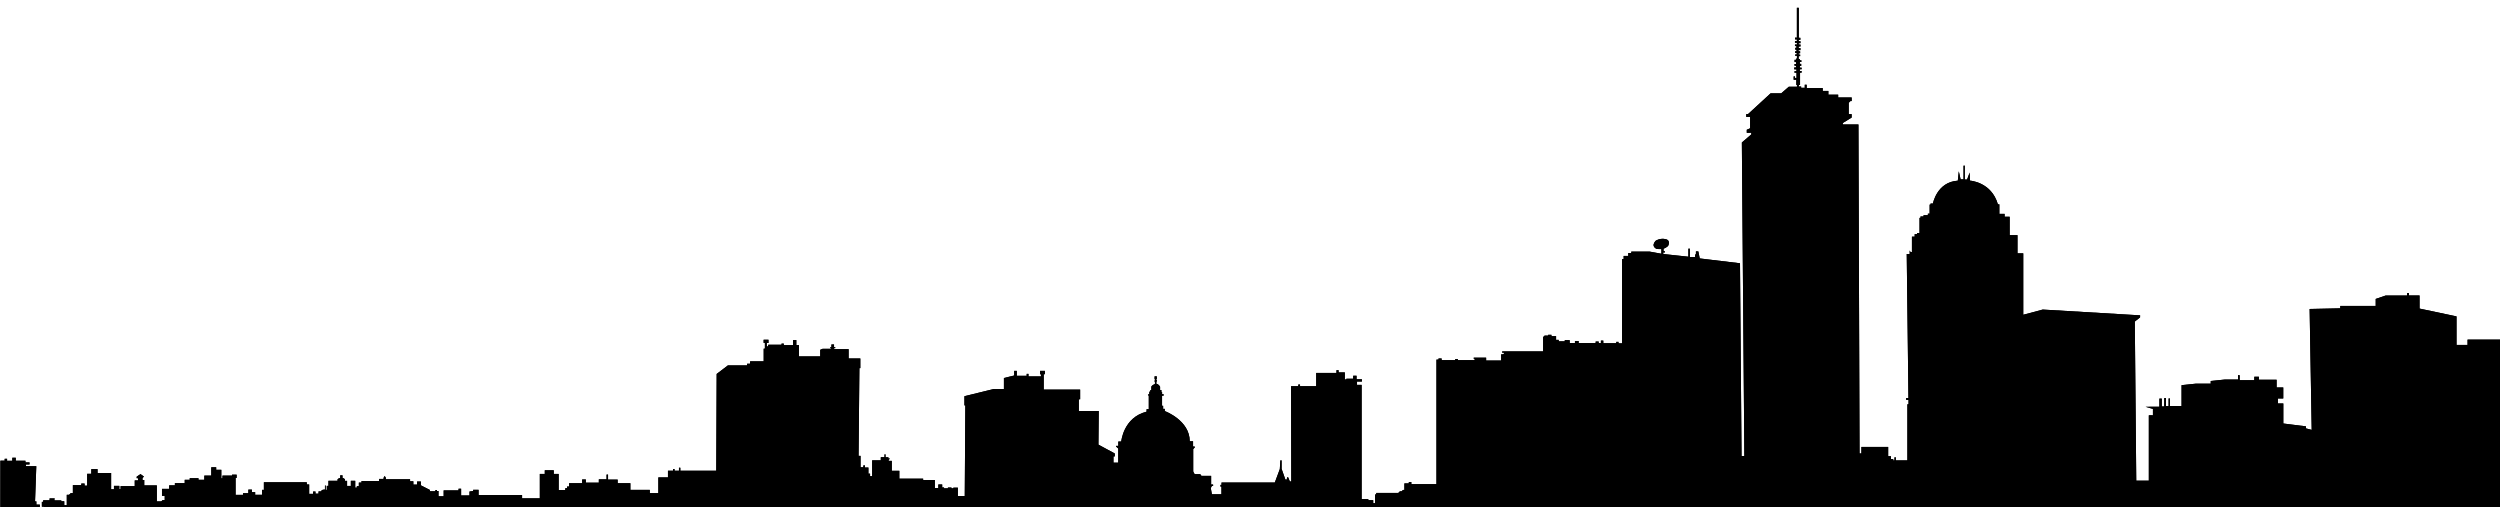
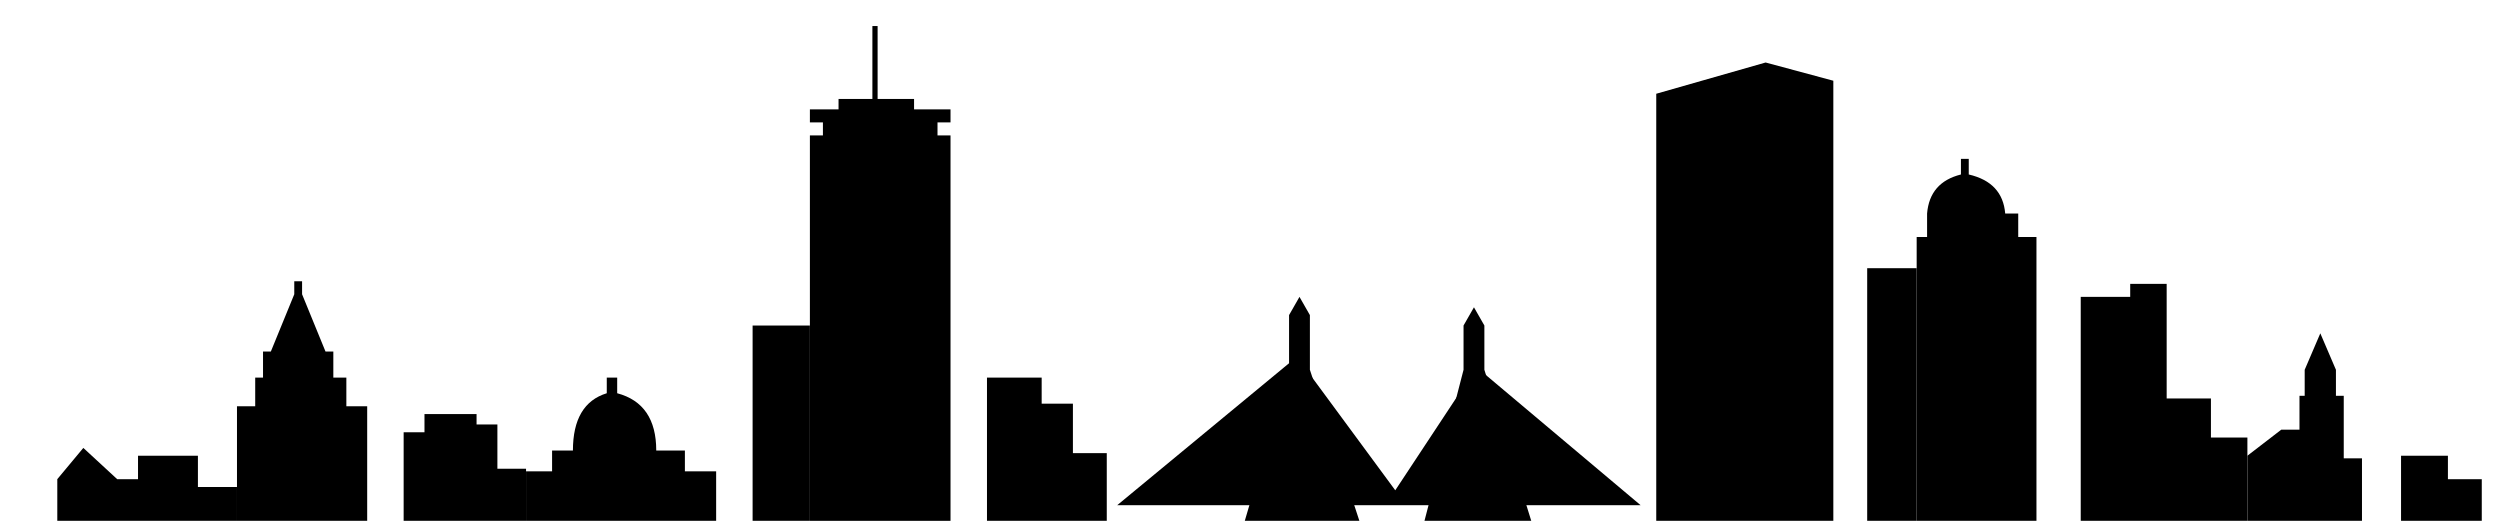
- <svg xmlns="http://www.w3.org/2000/svg" class="vt-skyline__city vt-skyline__city--sourced" data-city="boston" data-source="https://openclipart.org/detail/311074/boston-cityscape-skyline-silhouette-2" data-license="CC0-1.0" data-geometry-sha256="a4dfe82e1ed6c052f52f3c8ae5172c56302f2ed1d5d0c00d86b5929328f1fa47" viewBox="22.526 9.426 2560 518.33" style="--vt-skyline-aspect: 4.939" preserveAspectRatio="xMidYMax meet" aria-hidden="true" focusable="false">
-   <path d="M22.908,481.133h4.399v-1.92h2.48v2.08h5.359v-3.119h3.519v3.039h9.918v1.68h4.159v2.16h-3.599v1.76h10.558l-1.28,36.074 h1.36v3.279h3.519v5.599c0,0,4.159-0.48,4.159,0s0-3.519,0-3.519h-2.08v-4.879h1.36v-1.68H73.3v-1.92h5.279c0,0-0.88,2.08,0,2.08 c0.88,0,6.719,0,6.719,0v0.88h3.039v3.999h2.56v-10.638h2.4l1.68-1.68h2.16v-8.239h8.639v-1.6h3.359v2.16h2.64V494.57h4.239v-4.719 h6.399v3.919h13.918v16.637h2.88v-3.439h5.519v3.359h1.28v-3.119h14.478v-5.839h3.439v-2.24h-1.44v-1.6l3.919-2.64l3.519,2.56 l-1.48,1.48v2.04h1.8v5.519h12.878v16.397h4.559l1.32-1.32h2.2v-4.359h-2.8v-7.199h7.359v-3.599h5.839v-2.24h10.078v-3.439h5.119 v-1.6h8.958v1.6h5.999v-4.319h7.119v-8.479h5.039v2.56h5.252v8.745h1.173v-2.773h5.759h4.159c0,0-0.373-0.96,0-0.96 c0.373,0,4.586,0,4.586,0v3.306h-1.066v17.33h7.572v-1.653h5.492v-3.679h3.626v2.56h3.359v2.72h6.985v-5.066h1.92v-7.732h43.939 v2.24h2.453v9.598h3.999v-2.346h2.453v2.186h3.146v-2.346h2.879c0,0-0.747-1.866,3.679-1.866v-4.159h0.747v4.426h1.12v-4.053h1.706 v-5.226h9.332v-1.493c0,0,0.96-1.173,2.72-1.386v-2.666h2.346v2.72c0,0,1.386-0.16,2.56,1.493v1.44h2.133v5.146h3.839v-5.199h4.506 v6.985h1.6v-1.466h2.08v-3.706h2.773v-1.653h17.997v-2.106h4.586v-1.2l1.146-1.866l1.146,1.946v1.466h24.822v2.026h3.359v3.413 h3.786v-3.093h3.919v3.866l9.225,4.719v1.36h5.652v-1.28h1.6v1.013h1.573v5.386h5.279v-5.999h15.251v-1.706h2.64v6.879h8.559v-4.026 l3.733-0.533v-1.226h5.572v5.386h13.171h31.381v3.306h18.157V494.73h5.079v-3.719h9.198v3.719h5.039v16.557h6.759v-1.96h1.84v-1.68 h2.04v-3.439h13.398v-3.839h3.759v3.279h13.318v-3.359h7.919v-4.879h1.52v5.119H655v3.679h13.038v6.839h19.877v3.319h8.759V498.29 h9.838v-6.839h5.239v-1.76h1.48v1.76h4.559v-3.079h1.4v3.079h36.794l0.4-99.076l11.518-8.798h19.623v-1.706h3.093v-2.453h13.918 v-12.958h1.227v-5.919h-1.28v-3.199h4.959v3.306h-1.706v3.519h1.44v-1.76h13.651v-1.12h2.293v1.546h9.492v-5.172h3.359v5.119h2.666 v11.571h21.81v-6.719l2.346-1.013h8.479v-0.906h-0.587v-0.747h1.226v-2.826h2.666v2.72h1.226v1.12h-1.226v0.96h14.931v9.545h11.998 v9.918h-0.96l-0.853,89.798h2.026v11.731h2.88v-1.92h1.6v2.186h3.573v6.239h1.706v2.613h2.133v-16.264h8.852v-3.199h3.786v-2.88 h1.066v2.933h2.933v1.333h1.546l-1.333,1.493v0.906h3.253v10.185h7.732v8.052h24.382v1.36h11.998v8.199h3.559v-3.679h3.959v3.119 h1.88v0.88h3.959v-0.8h3.639v0.8h1.92v-0.72h4.639v8.638h7.039l0.6-92.864h-0.92v-9.398l30.115-7.399h10.318v-11.238l10.518-2.56 v-4.759h2.68v5.079h10.118v-2h1.84v2.56h12.758v-2.16h-0.88v-3.479h4.959v3.439h-1.24v15.757h37.314v9.878h-1.36v12.038h20.396 l-0.32,34.434l16.757,9.078v2.959h-1.36v6.399h4.879v-14.478l-2.2-2v-0.72h2.28v-4.399h3c0,0,2.08-24.636,25.955-30.595v-2.52h2.24 v-14.118h-0.8v-1.08h1.36v-2.8h0.96v-1.56h1.12v-3.479c0,0,0.4-1.48,3.679-2.8v-2.56h-0.52v-0.96h0.6v-1.24h-0.44v-3.079h2.24v3.039 h-0.6v1h0.8v1.16h-0.64v2.52c0,0,1.88-0.32,3.839,2.999v3.359h1.36v2.08h0.68v2.16h1.52v1.52h-1.56v10.358h1.12v3.159h1.68v2.24 c0,0,25.556,9.358,25.556,30.915h3.399v5.359h1.68v1.08l-1.52,1.52v22.916c0,0,0.96,2.64,1.76,2.799h5.399l1.28,1.76h9.918v8.878h2 v1.52h-1.32l-1.04,2.08l1.12,6.359h9.798v-7.879h-1v-1.76h1.08v-2.36h54.551l5.119-13.758l0.56-8.918h1.28v8.679l3.879,10.958h1.4 l0.36-2.32h1.08l1.72,4.239h1.48l-0.24-97.583h7.399v-1.68h1.8v1.72h16.557v-13.558h20.756v-2.84h2.16v2.24h6.399v7.239h1.6v-0.76 h6.959v-3.039h3.439v3.599h5.479v2.32h-4.999v3.439h4.719v116.94h6.839v1.16h5.039v3.039h1.88v-8.918h1.24v-1.6h22.596l1.6-1.6h1.76 l1.42-1.42h1.42v-6.699h4.519v-1.36h2.599v2.12h25.716V377.63h2.12v-1.12h3.159v1.72h13.918v-1.12h2.72v1.12h17.197v-1.44h-0.96 v-1.12h12.718v2.96h15.397v-6.359h2l1.36-1.36l-0.36-0.36h-1.96v-1.28h41.913v-14.637l1.52-1.52h3.639v-0.88h3.359v1.4h4.759v3.839 h2.68v1.48h6.199v-1.2h5.039v2.88h5.399v-2.04h3.759v2.16h17.437v-1.6h3.079v1.56h2.28v-2.52h2.479v2.64h13.278v-1.32h2.28v1.48 h3.639v-86.305h1.64v-3.199h4.719v-2.96h3.119v-1.48h18.717l12.078,2.2v-4.759l-4.519-0.08c0,0-2.599-0.72-3.359-3.159 s2-5.239,2-5.239s4.079-2.999,10.038-1.76c5.959,1.24,2.68,7.039,2.68,7.039s-1.68,1.72-4.639,2.84v2.56h1.44v1.2h-1.72v1.64 l25.716,2.76v-8.199h1.48v8.559h5.439v-2.28l0.8-0.8v-2.68h2.48l1.44,7.159l41.233,4.959l1.573,197.353h2.879l-2.559-321.011 l9.705-8.319l-0.04-1.68l-4.639,0.08v-3.119l3.439-1.52v-11.638h-3.959v-2.959h1.88l23.049-21.183h10.878l7.785-6.772h8.318v-1.866 h-0.64v-5.279c0,0-2.746,0.16-2.746,0s0-3.439,0-3.439h1.333V89.2h1.626v-5.359h-2.106v-1.44h2.053v-1.973h-2.293v-1.946h1.946 v-1.76h-1.653v-1.786h1.626V72.99h-1.6v-2.346h1.466v-1.12h0.96v-2.959h-1.76v-1.386h1.573v-1.546h-1.626v-1.68h1.466v-1.68h-1.36 v-1.893h1.226v-1.76h-1.52v-1.6h2v-1.813h-2v-1.733c0,0,1.946-0.08,1.946,0c0,0.08,0-1.733,0-1.733h-1.893v-1.76h1.893V17.426h1.973 v30.741h1.6v2.08h-1.733v1.333h1.84v2.08h-1.893v1.333h1.92v2h-1.893v1.68h1.84v2.106h-2v1.12h1.706v2.08h-1.6v1.36h1.626v1.6 h-1.546v2.933h1.2v1.36h1.6v1.546h-1.626v2.026h1.44v2.186h-1.386v1.76h1.786v1.626h-1.84v1.786h1.813v1.68h-1.573v12.478h-1.226 v1.733h2.373v1.28h3.679v-3.173h1.973v3.466h16.424v2.933h5.786v3.786h10.052v2.906h13.811v3.653h-1.253l-1.76,1.76v11.625h2.986 v3.519l-9.065,5.546v1.546h16.024l1.12,336.849h1.92v-6.666h27.409v9.492h2.826v2.879h2.346v1.493h1.28v-3.199h1.333v3.093h11.891 v-57.43h1.173v-4.533h-2.453v-1.813h2.346l-1.76-147.548h3.039v-3.466l0.56,0.56v0.88h1.733v-15.731h2.826v-2.56h2.4v-1.12h2.56 v-15.571h1.013v-1.44h3.093v-1.28h4.426v-1.546h1.813v-9.278h0.96v-1.12h2.4c0,0,4.053-22.076,25.489-23.409l1.013-9.598 l1.866,8.212h2.986v-13.971h1.28v14.184h2.346l2.666-7.199l0.267,8.319c0,0,21.969,1.226,28.635,24.262h1.493v9.758h5.386v2.933 h5.172v18.877h7.999v18.61h5.919v62.923l19.943-5.332l99.716,5.919l-0.053,2.08l-5.386,4.266l1.493,162.959h12.851v-66.922 c0,0,4.213-0.16,4.213,0s0-6.559,0-6.559l-7.572-2.186l14.184-0.053v-8.319h2.453v8.052h2.506v-8.638h1.813v8.265h2.666v-7.839 h1.333v7.732h11.945v-21.33l14.611-1.546h15.251v-2.72l14.238-1.493h13.704v-4.479h1.706v5.119h14.984v-3.519h4.693v3.039h18.13 v7.945h6.825v11.251h-5.492v5.119h5.546v20.53l23.196,2.933v2.08l5.865,1.546l-2.133-123.819l31.408-0.693v-2.453h36.26v-7.145 l10.132-3.466h22.023v-2.613h1.866v2.506h10.878v13.438l37.86,7.999v29.222h11.305v-5.439h33.221v559.32h-2560L22.908,481.133z" vector-effect="non-scaling-stroke" />
-   <path d="M22.908,481.133h4.399v-1.92h2.48v2.08h5.359v-3.119h3.519v3.039h9.918v1.68h4.159v2.16h-3.599v1.76h10.558l-1.28,36.074 h1.36v3.279h3.519v5.599c0,0,4.159-0.48,4.159,0s0-3.519,0-3.519h-2.08v-4.879h1.36v-1.68H73.3v-1.92h5.279c0,0-0.88,2.08,0,2.08 c0.88,0,6.719,0,6.719,0v0.88h3.039v3.999h2.56v-10.638h2.4l1.68-1.68h2.16v-8.239h8.639v-1.6h3.359v2.16h2.64V494.57h4.239v-4.719 h6.399v3.919h13.918v16.637h2.88v-3.439h5.519v3.359h1.28v-3.119h14.478v-5.839h3.439v-2.24h-1.44v-1.6l3.919-2.64l3.519,2.56 l-1.48,1.48v2.04h1.8v5.519h12.878v16.397h4.559l1.32-1.32h2.2v-4.359h-2.8v-7.199h7.359v-3.599h5.839v-2.24h10.078v-3.439h5.119 v-1.6h8.958v1.6h5.999v-4.319h7.119v-8.479h5.039v2.56h5.252v8.745h1.173v-2.773h5.759h4.159c0,0-0.373-0.96,0-0.96 c0.373,0,4.586,0,4.586,0v3.306h-1.066v17.33h7.572v-1.653h5.492v-3.679h3.626v2.56h3.359v2.72h6.985v-5.066h1.92v-7.732h43.939 v2.24h2.453v9.598h3.999v-2.346h2.453v2.186h3.146v-2.346h2.879c0,0-0.747-1.866,3.679-1.866v-4.159h0.747v4.426h1.12v-4.053h1.706 v-5.226h9.332v-1.493c0,0,0.96-1.173,2.72-1.386v-2.666h2.346v2.72c0,0,1.386-0.16,2.56,1.493v1.44h2.133v5.146h3.839v-5.199h4.506 v6.985h1.6v-1.466h2.08v-3.706h2.773v-1.653h17.997v-2.106h4.586v-1.2l1.146-1.866l1.146,1.946v1.466h24.822v2.026h3.359v3.413 h3.786v-3.093h3.919v3.866l9.225,4.719v1.36h5.652v-1.28h1.6v1.013h1.573v5.386h5.279v-5.999h15.251v-1.706h2.64v6.879h8.559v-4.026 l3.733-0.533v-1.226h5.572v5.386h13.171h31.381v3.306h18.157V494.73h5.079v-3.719h9.198v3.719h5.039v16.557h6.759v-1.96h1.84v-1.68 h2.04v-3.439h13.398v-3.839h3.759v3.279h13.318v-3.359h7.919v-4.879h1.52v5.119H655v3.679h13.038v6.839h19.877v3.319h8.759V498.29 h9.838v-6.839h5.239v-1.76h1.48v1.76h4.559v-3.079h1.4v3.079h36.794l0.4-99.076l11.518-8.798h19.623v-1.706h3.093v-2.453h13.918 v-12.958h1.227v-5.919h-1.28v-3.199h4.959v3.306h-1.706v3.519h1.44v-1.76h13.651v-1.12h2.293v1.546h9.492v-5.172h3.359v5.119h2.666 v11.571h21.81v-6.719l2.346-1.013h8.479v-0.906h-0.587v-0.747h1.226v-2.826h2.666v2.72h1.226v1.12h-1.226v0.96h14.931v9.545h11.998 v9.918h-0.96l-0.853,89.798h2.026v11.731h2.88v-1.92h1.6v2.186h3.573v6.239h1.706v2.613h2.133v-16.264h8.852v-3.199h3.786v-2.88 h1.066v2.933h2.933v1.333h1.546l-1.333,1.493v0.906h3.253v10.185h7.732v8.052h24.382v1.36h11.998v8.199h3.559v-3.679h3.959v3.119 h1.88v0.88h3.959v-0.8h3.639v0.8h1.92v-0.72h4.639v8.638h7.039l0.6-92.864h-0.92v-9.398l30.115-7.399h10.318v-11.238l10.518-2.56 v-4.759h2.68v5.079h10.118v-2h1.84v2.56h12.758v-2.16h-0.88v-3.479h4.959v3.439h-1.24v15.757h37.314v9.878h-1.36v12.038h20.396 l-0.32,34.434l16.757,9.078v2.959h-1.36v6.399h4.879v-14.478l-2.2-2v-0.72h2.28v-4.399h3c0,0,2.08-24.636,25.955-30.595v-2.52h2.24 v-14.118h-0.8v-1.08h1.36v-2.8h0.96v-1.56h1.12v-3.479c0,0,0.4-1.48,3.679-2.8v-2.56h-0.52v-0.96h0.6v-1.24h-0.44v-3.079h2.24v3.039 h-0.6v1h0.8v1.16h-0.64v2.52c0,0,1.88-0.32,3.839,2.999v3.359h1.36v2.08h0.68v2.16h1.52v1.52h-1.56v10.358h1.12v3.159h1.68v2.24 c0,0,25.556,9.358,25.556,30.915h3.399v5.359h1.68v1.08l-1.52,1.52v22.916c0,0,0.96,2.64,1.76,2.799h5.399l1.28,1.76h9.918v8.878h2 v1.52h-1.32l-1.04,2.08l1.12,6.359h9.798v-7.879h-1v-1.76h1.08v-2.36h54.551l5.119-13.758l0.56-8.918h1.28v8.679l3.879,10.958h1.4 l0.36-2.32h1.08l1.72,4.239h1.48l-0.24-97.583h7.399v-1.68h1.8v1.72h16.557v-13.558h20.756v-2.84h2.16v2.24h6.399v7.239h1.6v-0.76 h6.959v-3.039h3.439v3.599h5.479v2.32h-4.999v3.439h4.719v116.94h6.839v1.16h5.039v3.039h1.88v-8.918h1.24v-1.6h22.596l1.6-1.6h1.76 l1.42-1.42h1.42v-6.699h4.519v-1.36h2.599v2.12h25.716V377.63h2.12v-1.12h3.159v1.72h13.918v-1.12h2.72v1.12h17.197v-1.44h-0.96 v-1.12h12.718v2.96h15.397v-6.359h2l1.36-1.36l-0.36-0.36h-1.96v-1.28h41.913v-14.637l1.52-1.52h3.639v-0.88h3.359v1.4h4.759v3.839 h2.68v1.48h6.199v-1.2h5.039v2.88h5.399v-2.04h3.759v2.16h17.437v-1.6h3.079v1.56h2.28v-2.52h2.479v2.64h13.278v-1.32h2.28v1.48 h3.639v-86.305h1.64v-3.199h4.719v-2.96h3.119v-1.48h18.717l12.078,2.2v-4.759l-4.519-0.08c0,0-2.599-0.72-3.359-3.159 s2-5.239,2-5.239s4.079-2.999,10.038-1.76c5.959,1.24,2.68,7.039,2.68,7.039s-1.68,1.72-4.639,2.84v2.56h1.44v1.2h-1.72v1.64 l25.716,2.76v-8.199h1.48v8.559h5.439v-2.28l0.8-0.8v-2.68h2.48l1.44,7.159l41.233,4.959l1.573,197.353h2.879l-2.559-321.011 l9.705-8.319l-0.04-1.68l-4.639,0.08v-3.119l3.439-1.52v-11.638h-3.959v-2.959h1.88l23.049-21.183h10.878l7.785-6.772h8.318v-1.866 h-0.64v-5.279c0,0-2.746,0.16-2.746,0s0-3.439,0-3.439h1.333V89.2h1.626v-5.359h-2.106v-1.44h2.053v-1.973h-2.293v-1.946h1.946 v-1.76h-1.653v-1.786h1.626V72.99h-1.6v-2.346h1.466v-1.12h0.96v-2.959h-1.76v-1.386h1.573v-1.546h-1.626v-1.68h1.466v-1.68h-1.36 v-1.893h1.226v-1.76h-1.52v-1.6h2v-1.813h-2v-1.733c0,0,1.946-0.08,1.946,0c0,0.08,0-1.733,0-1.733h-1.893v-1.76h1.893V17.426h1.973 v30.741h1.6v2.08h-1.733v1.333h1.84v2.08h-1.893v1.333h1.92v2h-1.893v1.68h1.84v2.106h-2v1.12h1.706v2.08h-1.6v1.36h1.626v1.6 h-1.546v2.933h1.2v1.36h1.6v1.546h-1.626v2.026h1.44v2.186h-1.386v1.76h1.786v1.626h-1.84v1.786h1.813v1.68h-1.573v12.478h-1.226 v1.733h2.373v1.28h3.679v-3.173h1.973v3.466h16.424v2.933h5.786v3.786h10.052v2.906h13.811v3.653h-1.253l-1.76,1.76v11.625h2.986 v3.519l-9.065,5.546v1.546h16.024l1.12,336.849h1.92v-6.666h27.409v9.492h2.826v2.879h2.346v1.493h1.28v-3.199h1.333v3.093h11.891 v-57.43h1.173v-4.533h-2.453v-1.813h2.346l-1.76-147.548h3.039v-3.466l0.56,0.56v0.88h1.733v-15.731h2.826v-2.56h2.4v-1.12h2.56 v-15.571h1.013v-1.44h3.093v-1.28h4.426v-1.546h1.813v-9.278h0.96v-1.12h2.4c0,0,4.053-22.076,25.489-23.409l1.013-9.598 l1.866,8.212h2.986v-13.971h1.28v14.184h2.346l2.666-7.199l0.267,8.319c0,0,21.969,1.226,28.635,24.262h1.493v9.758h5.386v2.933 h5.172v18.877h7.999v18.61h5.919v62.923l19.943-5.332l99.716,5.919l-0.053,2.08l-5.386,4.266l1.493,162.959h12.851v-66.922 c0,0,4.213-0.16,4.213,0s0-6.559,0-6.559l-7.572-2.186l14.184-0.053v-8.319h2.453v8.052h2.506v-8.638h1.813v8.265h2.666v-7.839 h1.333v7.732h11.945v-21.33l14.611-1.546h15.251v-2.72l14.238-1.493h13.704v-4.479h1.706v5.119h14.984v-3.519h4.693v3.039h18.13 v7.945h6.825v11.251h-5.492v5.119h5.546v20.53l23.196,2.933v2.08l5.865,1.546l-2.133-123.819l31.408-0.693v-2.453h36.26v-7.145 l10.132-3.466h22.023v-2.613h1.866v2.506h10.878v13.438l37.86,7.999v29.222h11.305v-5.439h33.221v559.32h-2560L22.908,481.133z" vector-effect="non-scaling-stroke" />
+ <svg xmlns="http://www.w3.org/2000/svg" class="vt-skyline__city" data-city="boston" viewBox="0 0 960 200" preserveAspectRatio="xMidYMax meet" aria-hidden="true" focusable="false">
+   <path class="vt-skyline__roofline" vector-effect="non-scaling-stroke" d="M0 200 H22 V184 L32 172 L45 184 H53 V175 H76 V187 H91 V200 M141 200 H155 V166 H163 V159 H183 V163 H191 V180 H202 V200 M275 200 H289 V125 H311 V200 M365 200 H379 V145 H400 V155 H412 V174 H425 V200 M704 200 H717 V103 H736 V200 M782 200 H799 V114 H818 V109 H832 V153 H849 V168 H863 V200 M907 200 H922 V175 H940 V184 H953 V200 H960" />
+   <g data-landmark="custom-house-tower">
+     <path class="vt-skyline__roofline" vector-effect="non-scaling-stroke" d="M91 200 V156 H98 V145 H101 V135 H104 L113 113 V108 H116 V113 L125 135 H128 V145 H133 V156 H141 V200" />
+     <path class="vt-skyline__detail" vector-effect="non-scaling-stroke" d="M104 136 H125 M101 145 H128 M98 157 H133 M101 163 V195 M113 163 V195 M126 163 V195 M94 178 H136" />
+     <circle class="vt-skyline__clock" vector-effect="non-scaling-stroke" cx="114" cy="148" r="4.5" />
+     <path class="vt-skyline__detail" vector-effect="non-scaling-stroke" d="M114 144 V148 L117 151" />
+   </g>
+   <g data-landmark="state-house">
+     <path class="vt-skyline__roofline" vector-effect="non-scaling-stroke" d="M202 200 V181 H212 V173 H220 Q220 155 233 151 V145 H237 V151 Q252 155 252 173 H263 V181 H275 V200" />
+     <path class="vt-skyline__detail" vector-effect="non-scaling-stroke" d="M221 174 H252 M214 182 H263 M233 154 Q227 161 229 172 M238 154 Q245 161 243 172 M218 185 V198 M229 185 V198 M241 185 V198 M252 185 V198 M265 185 V198" />
+   </g>
+   <g data-landmark="prudential-tower">
+     <path class="vt-skyline__roofline" vector-effect="non-scaling-stroke" d="M311 200 V52 H316 V47 H311 V42 H322 V38 H335 V10 H337 V38 H351 V42 H365 V47 H360 V52 H365 V200" />
+     <path class="vt-skyline__detail" vector-effect="non-scaling-stroke" d="M316 48 H360 M316 59 H360 M316 72 H360 M316 85 H360 M316 98 H360 M316 111 H360 M316 124 H360 M316 137 H360 M316 150 H360 M316 163 H360 M316 176 H360 M316 189 H360 M320 55 V197 M356 55 V197 M330 43 V48 M345 43 V48" />
+   </g>
+   <g data-landmark="zakim-bridge">
+     <path class="vt-skyline__roofline" vector-effect="non-scaling-stroke" d="M425 200 H478 L495 142 V121 L499 114 L503 121 V142 L522 200 H547 L562 142 V125 L566 118 L570 125 V142 L588 200 H636" />
+     <path class="vt-skyline__void" vector-effect="non-scaling-stroke" d="M484 198 L498 158 L499 198 Z M503 158 L516 198 H503 Z M553 198 L565 158 L566 198 Z M570 158 L582 198 H570 Z" />
+     <path class="vt-skyline__detail" vector-effect="non-scaling-stroke" d="M429 194 L498 137 L540 194 M445 194 L498 137 L530 194 M463 194 L498 137 L520 194 M478 194 L498 137 L511 194 M532 194 L567 141 L630 194 M543 194 L567 141 L613 194 M554 194 L567 141 L598 194 M563 194 L567 141 L584 194 M429 196 H631" />
+   </g>
+   <g data-landmark="john-hancock-tower">
+     <path class="vt-skyline__roofline" vector-effect="non-scaling-stroke" d="M636 200 V36 L678 24 L704 31 V200" />
+     <path class="vt-skyline__detail" vector-effect="non-scaling-stroke" d="M678 27 V197 M643 40 V197 M654 37 V197 M666 33 V197 M687 33 V197 M696 35 V197 M640 68 L678 58 L700 64 M640 104 L678 95 L700 100 M640 140 L678 132 L700 137 M640 177 L678 169 L700 174" />
+   </g>
+   <g data-landmark="one-international-place">
+     <path class="vt-skyline__roofline" vector-effect="non-scaling-stroke" d="M736 200 V91 H740 V82 Q741 70 753 67 V61 H756 V67 Q769 70 770 82 H775 V91 H782 V200" />
+     <path class="vt-skyline__detail" vector-effect="non-scaling-stroke" d="M740 92 H776 M745 81 H770 M744 98 V197 M756 94 V197 M768 98 V197 M741 116 H777 M741 137 H777 M741 158 H777 M741 179 H777" />
+   </g>
+   <g data-landmark="old-south-meeting-house">
+     <path class="vt-skyline__roofline" vector-effect="non-scaling-stroke" d="M863 200 V175 L876 165 H883 V152 H885 V142 L891 128 L897 142 V152 H900 V176 H907 V200" />
+     <path class="vt-skyline__detail" vector-effect="non-scaling-stroke" d="M884 153 H899 M886 158 V172 M896 158 V172 M867 179 H883 M874 182 V195" />
+   </g>
</svg>
